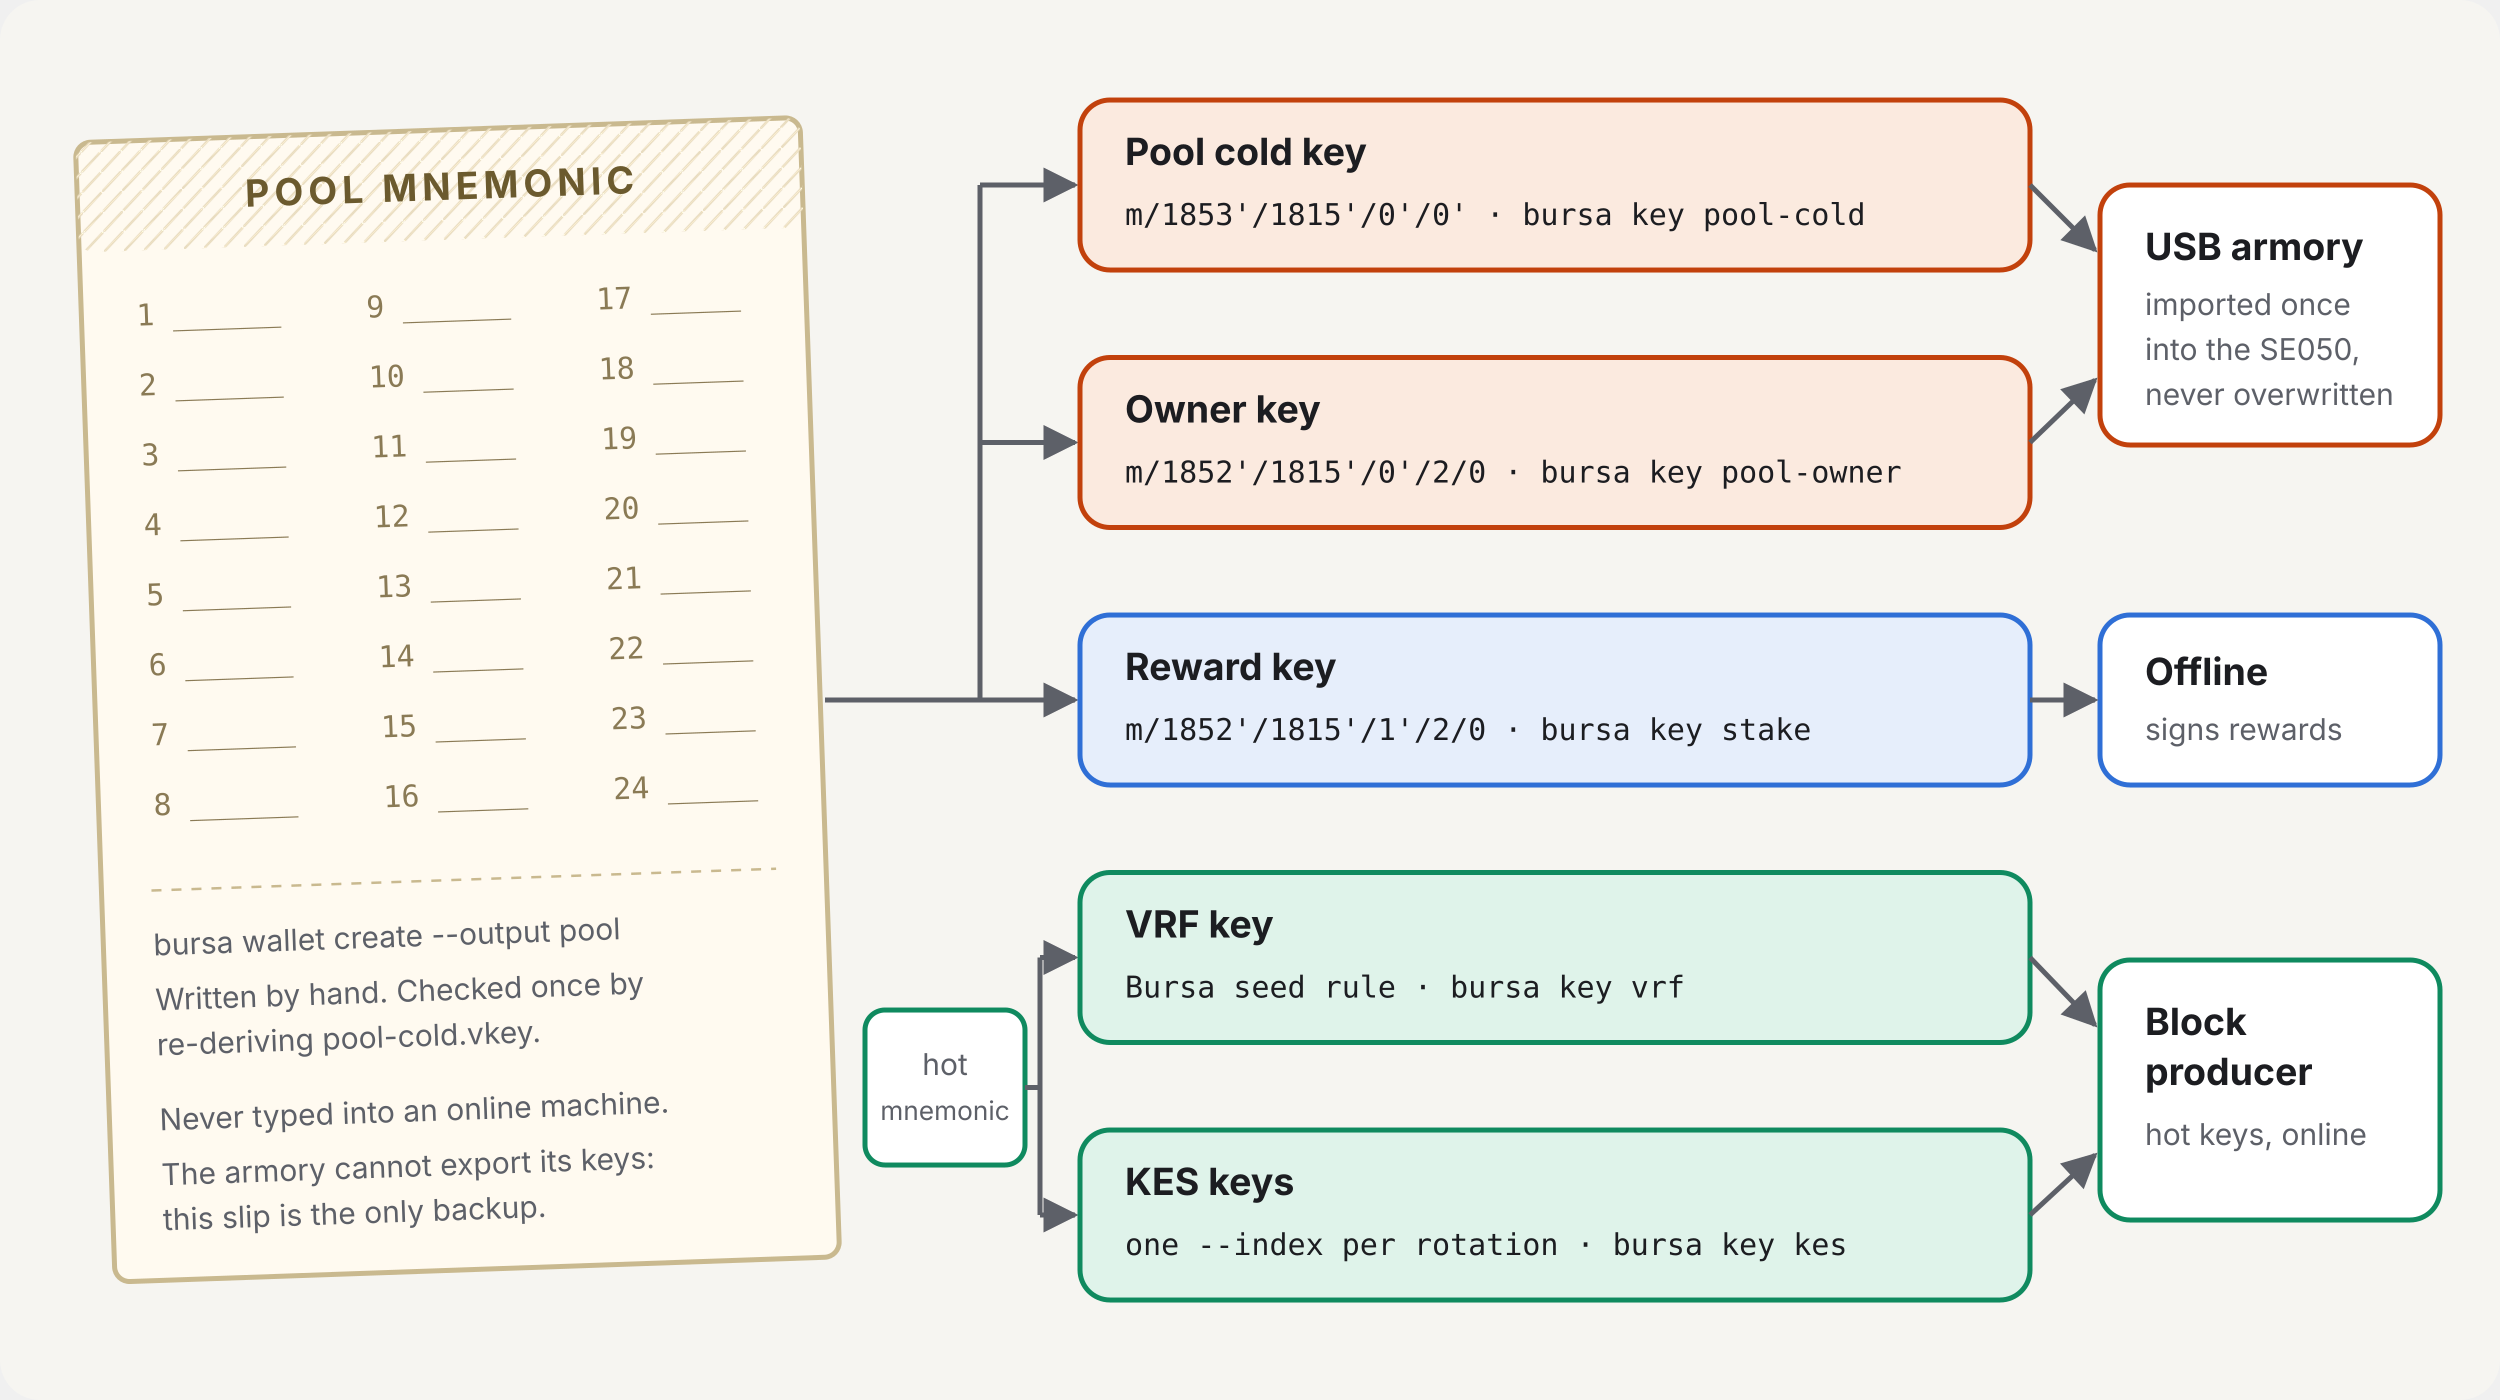
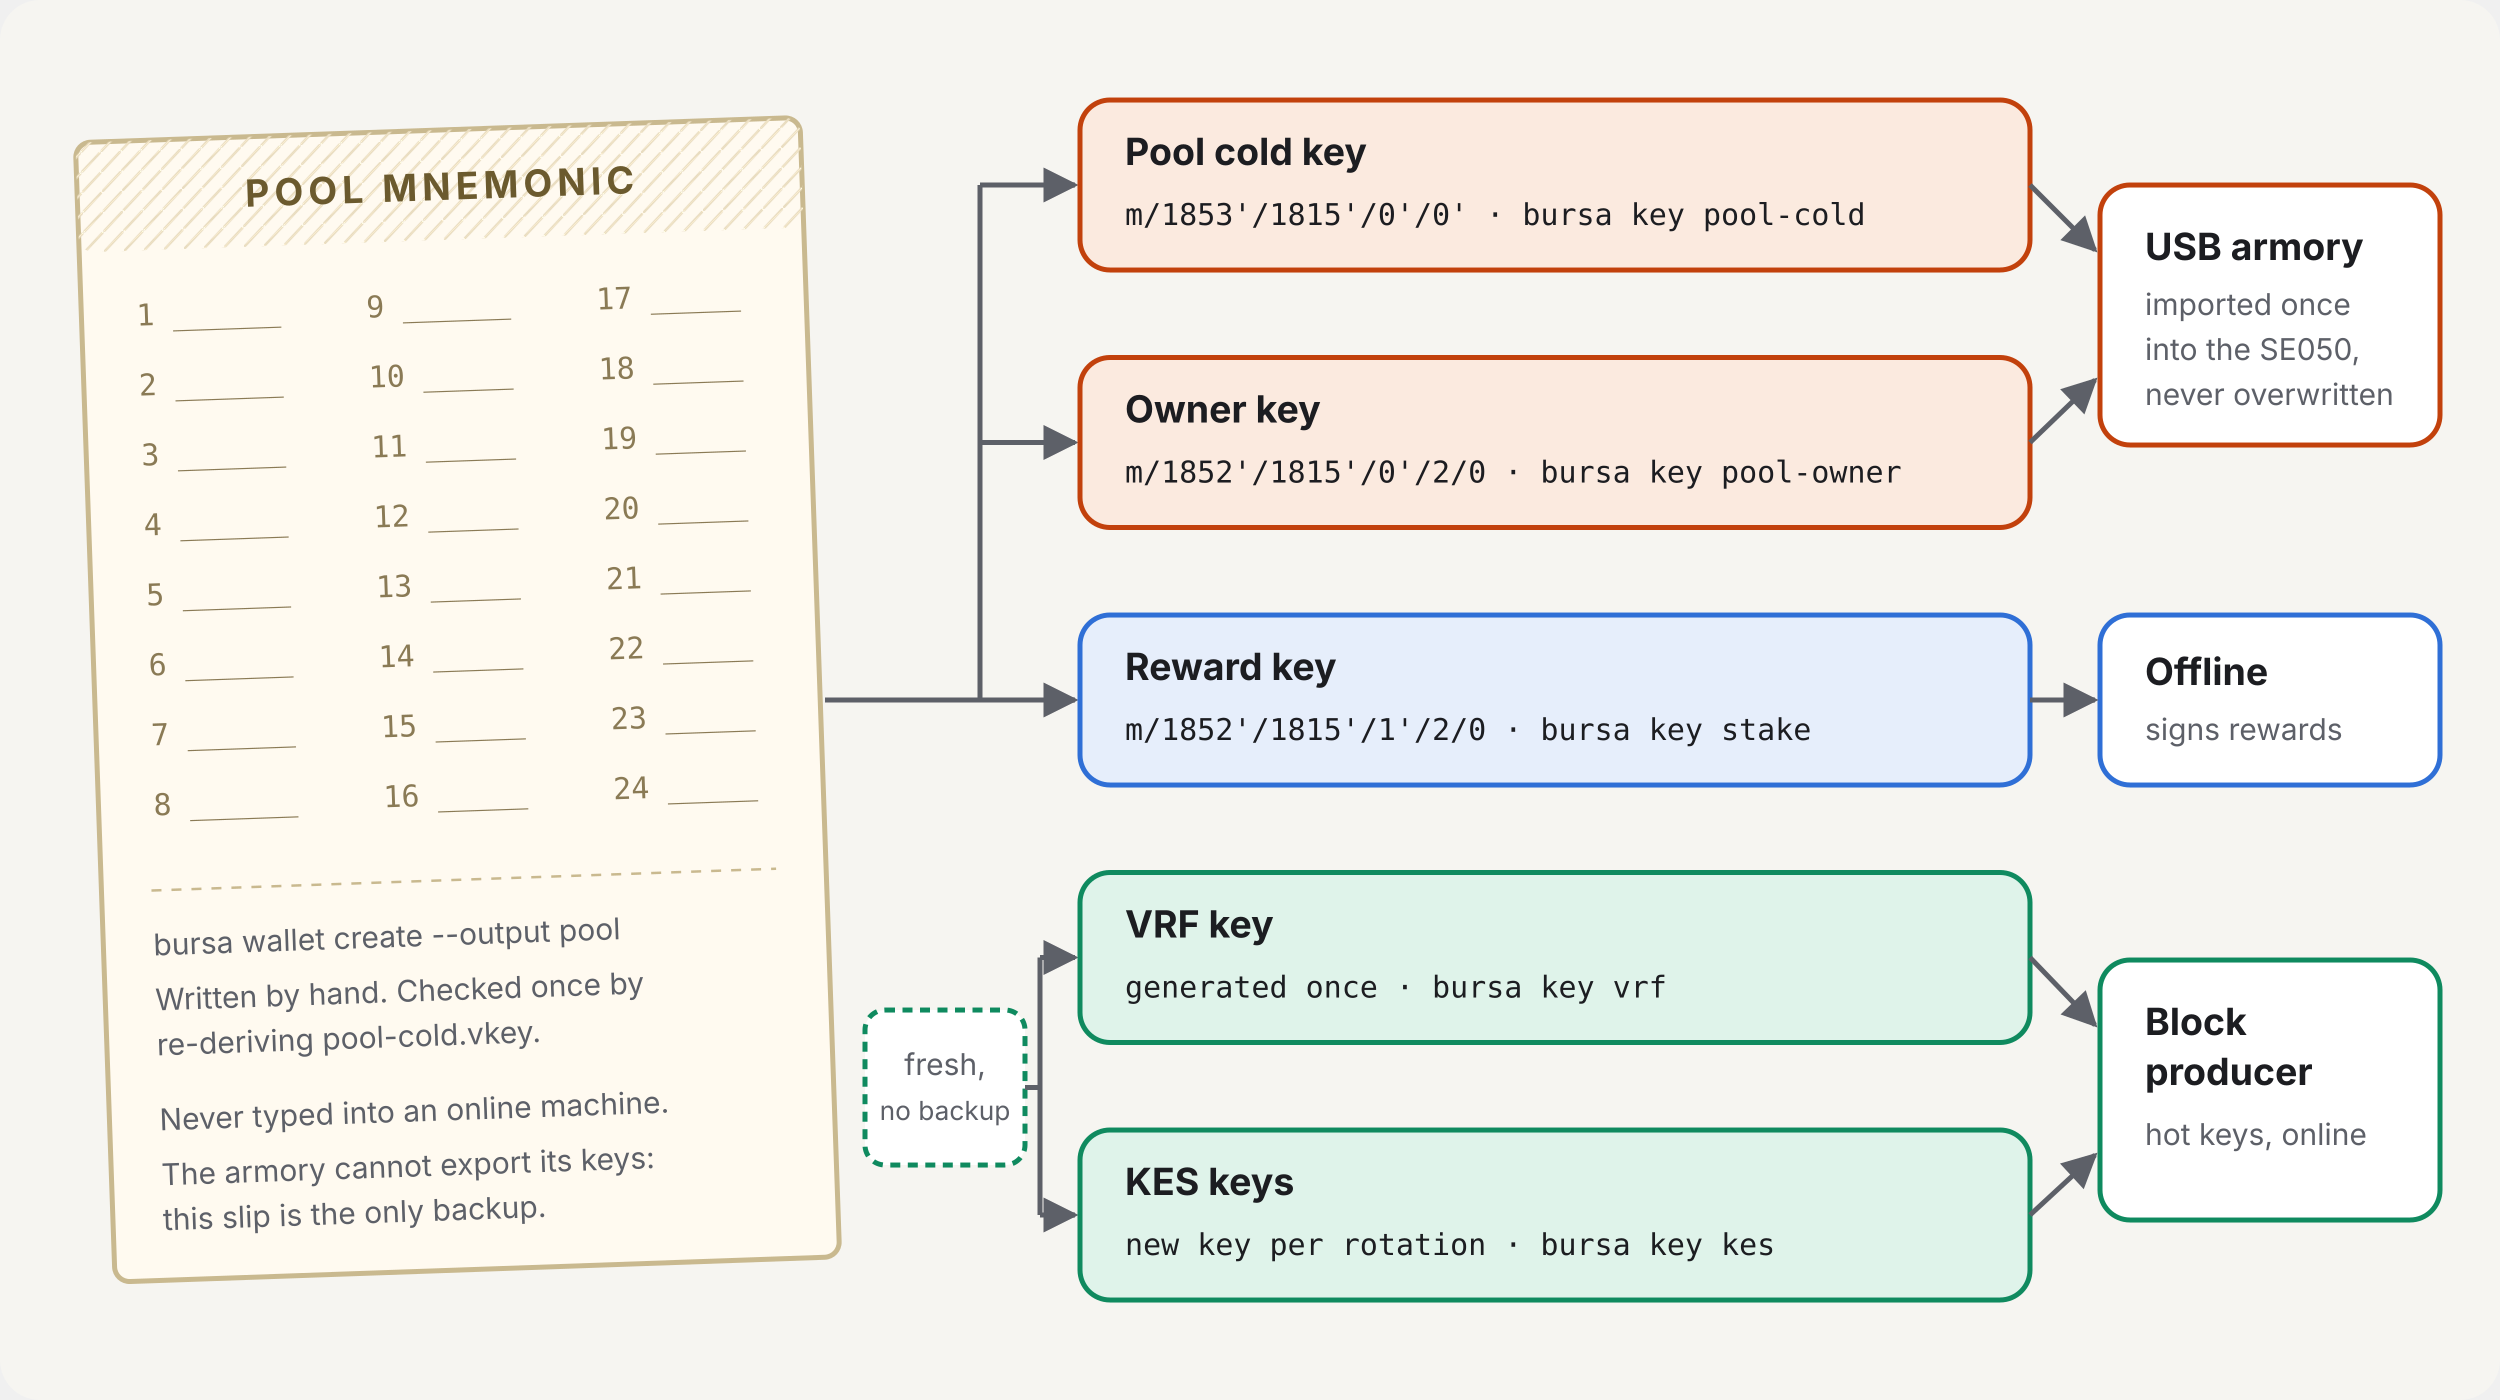
<svg xmlns="http://www.w3.org/2000/svg" viewBox="0 0 1000 560" role="img" aria-labelledby="t d" font-family="system-ui, -apple-system, 'Segoe UI', sans-serif">
  <defs>
    <marker id="a" viewBox="0 0 10 10" refX="9" refY="5" markerWidth="7" markerHeight="7" orient="auto">
      <path d="M0,0 L10,5 L0,10 z" fill="#5d6068" />
    </marker>
    <pattern id="lines" width="8" height="8" patternUnits="userSpaceOnUse">
      <path d="M0 8 L8 0" stroke="#e8dcc0" stroke-width="1" />
    </pattern>
  </defs>
  <style>
    .t{fill:#1c1d21;font-size:14px}
    .s{fill:#5d6068;font-size:12px}
    .h{fill:#1c1d21;font-size:15px;font-weight:700}
    .m{font-family:ui-monospace, Menlo, monospace;font-size:12px;fill:#1c1d21}
    .w{font-family:ui-monospace, Menlo, monospace;font-size:12px;fill:#8a7a55}
    .ln{stroke:#5d6068;stroke-width:2;fill:none}
  </style>
  <rect width="1000" height="560" rx="16" fill="#f6f5f1" />
  <g transform="rotate(-2 180 280)">
    <rect x="38" y="52" width="290" height="456" rx="6" fill="#fffaf0" stroke="#c9b98f" stroke-width="2" />
    <rect x="38" y="52" width="290" height="44" rx="6" fill="url(#lines)" />
    <text x="183" y="80" text-anchor="middle" fill="#6b5a2e" font-size="15" font-weight="700" letter-spacing="2">POOL MNEMONIC</text>
    <g class="w">
      <text x="60" y="126">1 ______</text>
      <text x="152" y="126">9 ______</text>
      <text x="244" y="126">17 _____</text>
      <text x="60" y="154">2 ______</text>
      <text x="152" y="154">10 _____</text>
      <text x="244" y="154">18 _____</text>
      <text x="60" y="182">3 ______</text>
      <text x="152" y="182">11 _____</text>
      <text x="244" y="182">19 _____</text>
      <text x="60" y="210">4 ______</text>
      <text x="152" y="210">12 _____</text>
      <text x="244" y="210">20 _____</text>
      <text x="60" y="238">5 ______</text>
      <text x="152" y="238">13 _____</text>
      <text x="244" y="238">21 _____</text>
      <text x="60" y="266">6 ______</text>
      <text x="152" y="266">14 _____</text>
      <text x="244" y="266">22 _____</text>
      <text x="60" y="294">7 ______</text>
      <text x="152" y="294">15 _____</text>
      <text x="244" y="294">23 _____</text>
      <text x="60" y="322">8 ______</text>
      <text x="152" y="322">16 _____</text>
      <text x="244" y="322">24 _____</text>
    </g>
    <line x1="58" y1="352" x2="308" y2="352" stroke="#c9b98f" stroke-dasharray="4 4" />
    <text class="s" x="58" y="378">bursa wallet create --output pool</text>
    <text class="s" x="58" y="400">Written by hand. Checked once by</text>
    <text class="s" x="58" y="418">re-deriving pool-cold.vkey.</text>
    <text class="s" x="58" y="448">Never typed into an online machine.</text>
    <text class="s" x="58" y="470">The armory cannot export its keys:</text>
    <text class="s" x="58" y="488">this slip is the only backup.</text>
  </g>
  <path class="ln" d="M330 280 L392 280" />
  <path class="ln" d="M392 74 L392 280" />
-   <rect x="346" y="404" width="64" height="62" rx="8" fill="#fff" stroke="#0f8a5f" stroke-width="2" />
-   <text class="s" x="378" y="430" text-anchor="middle" font-size="11">hot</text>
-   <text class="s" x="378" y="448" text-anchor="middle" style="font-size:10.5px">mnemonic</text>
+   <rect x="346" y="404" width="64" height="62" rx="8" fill="#fff" stroke="#0f8a5f" stroke-width="2" stroke-dasharray="4 3" />
+   <text class="s" x="378" y="430" text-anchor="middle" font-size="11">fresh,</text>
+   <text class="s" x="378" y="448" text-anchor="middle" style="font-size:10.5px">no backup</text>
  <path class="ln" d="M410 435 L416 435" />
  <path class="ln" d="M416 383 L416 486" />
  <g>
    <path class="ln" d="M392 74 L430 74" marker-end="url(#a)" />
    <rect x="432" y="40" width="380" height="68" rx="12" fill="#fbeadf" stroke="#c2410c" stroke-width="2" />
    <text class="h" x="450" y="66">Pool cold key</text>
    <text class="m" x="450" y="90">m/1853'/1815'/0'/0'  · bursa key pool-cold</text>
  </g>
  <g>
    <path class="ln" d="M392 177 L430 177" marker-end="url(#a)" />
    <rect x="432" y="143" width="380" height="68" rx="12" fill="#fbeadf" stroke="#c2410c" stroke-width="2" />
    <text class="h" x="450" y="169">Owner key</text>
    <text class="m" x="450" y="193">m/1852'/1815'/0'/2/0 · bursa key pool-owner</text>
  </g>
  <g>
    <path class="ln" d="M392 280 L430 280" marker-end="url(#a)" />
    <rect x="432" y="246" width="380" height="68" rx="12" fill="#e6eefb" stroke="#2f6fd6" stroke-width="2" />
    <text class="h" x="450" y="272">Reward key</text>
    <text class="m" x="450" y="296">m/1852'/1815'/1'/2/0 · bursa key stake</text>
  </g>
  <g>
    <path class="ln" d="M416 383 L430 383" marker-end="url(#a)" />
    <rect x="432" y="349" width="380" height="68" rx="12" fill="#dff3ea" stroke="#0f8a5f" stroke-width="2" />
    <text class="h" x="450" y="375">VRF key</text>
-     <text class="m" x="450" y="399">Bursa seed rule · bursa key vrf</text>
+     <text class="m" x="450" y="399">generated once · bursa key vrf</text>
  </g>
  <g>
    <path class="ln" d="M416 486 L430 486" marker-end="url(#a)" />
    <rect x="432" y="452" width="380" height="68" rx="12" fill="#dff3ea" stroke="#0f8a5f" stroke-width="2" />
    <text class="h" x="450" y="478">KES keys</text>
-     <text class="m" x="450" y="502">one --index per rotation · bursa key kes</text>
+     <text class="m" x="450" y="502">new key per rotation · bursa key kes</text>
  </g>
  <g>
    <rect x="840" y="74" width="136" height="104" rx="12" fill="#fff" stroke="#c2410c" stroke-width="2" />
    <text class="h" x="858" y="104">USB armory</text>
    <text class="s" x="858" y="126">imported once</text>
    <text class="s" x="858" y="144">into the SE050,</text>
    <text class="s" x="858" y="162">never overwritten</text>
    <path class="ln" d="M812 74 L838 100" marker-end="url(#a)" />
    <path class="ln" d="M812 177 L838 152" marker-end="url(#a)" />
  </g>
  <g>
    <rect x="840" y="246" width="136" height="68" rx="12" fill="#fff" stroke="#2f6fd6" stroke-width="2" />
    <text class="h" x="858" y="274">Offline</text>
    <text class="s" x="858" y="296">signs rewards</text>
    <path class="ln" d="M812 280 L838 280" marker-end="url(#a)" />
  </g>
  <g>
    <rect x="840" y="384" width="136" height="104" rx="12" fill="#fff" stroke="#0f8a5f" stroke-width="2" />
    <text class="h" x="858" y="414">Block</text>
    <text class="h" x="858" y="434">producer</text>
    <text class="s" x="858" y="458">hot keys, online</text>
    <path class="ln" d="M812 383 L838 410" marker-end="url(#a)" />
    <path class="ln" d="M812 486 L838 462" marker-end="url(#a)" />
  </g>
</svg>
